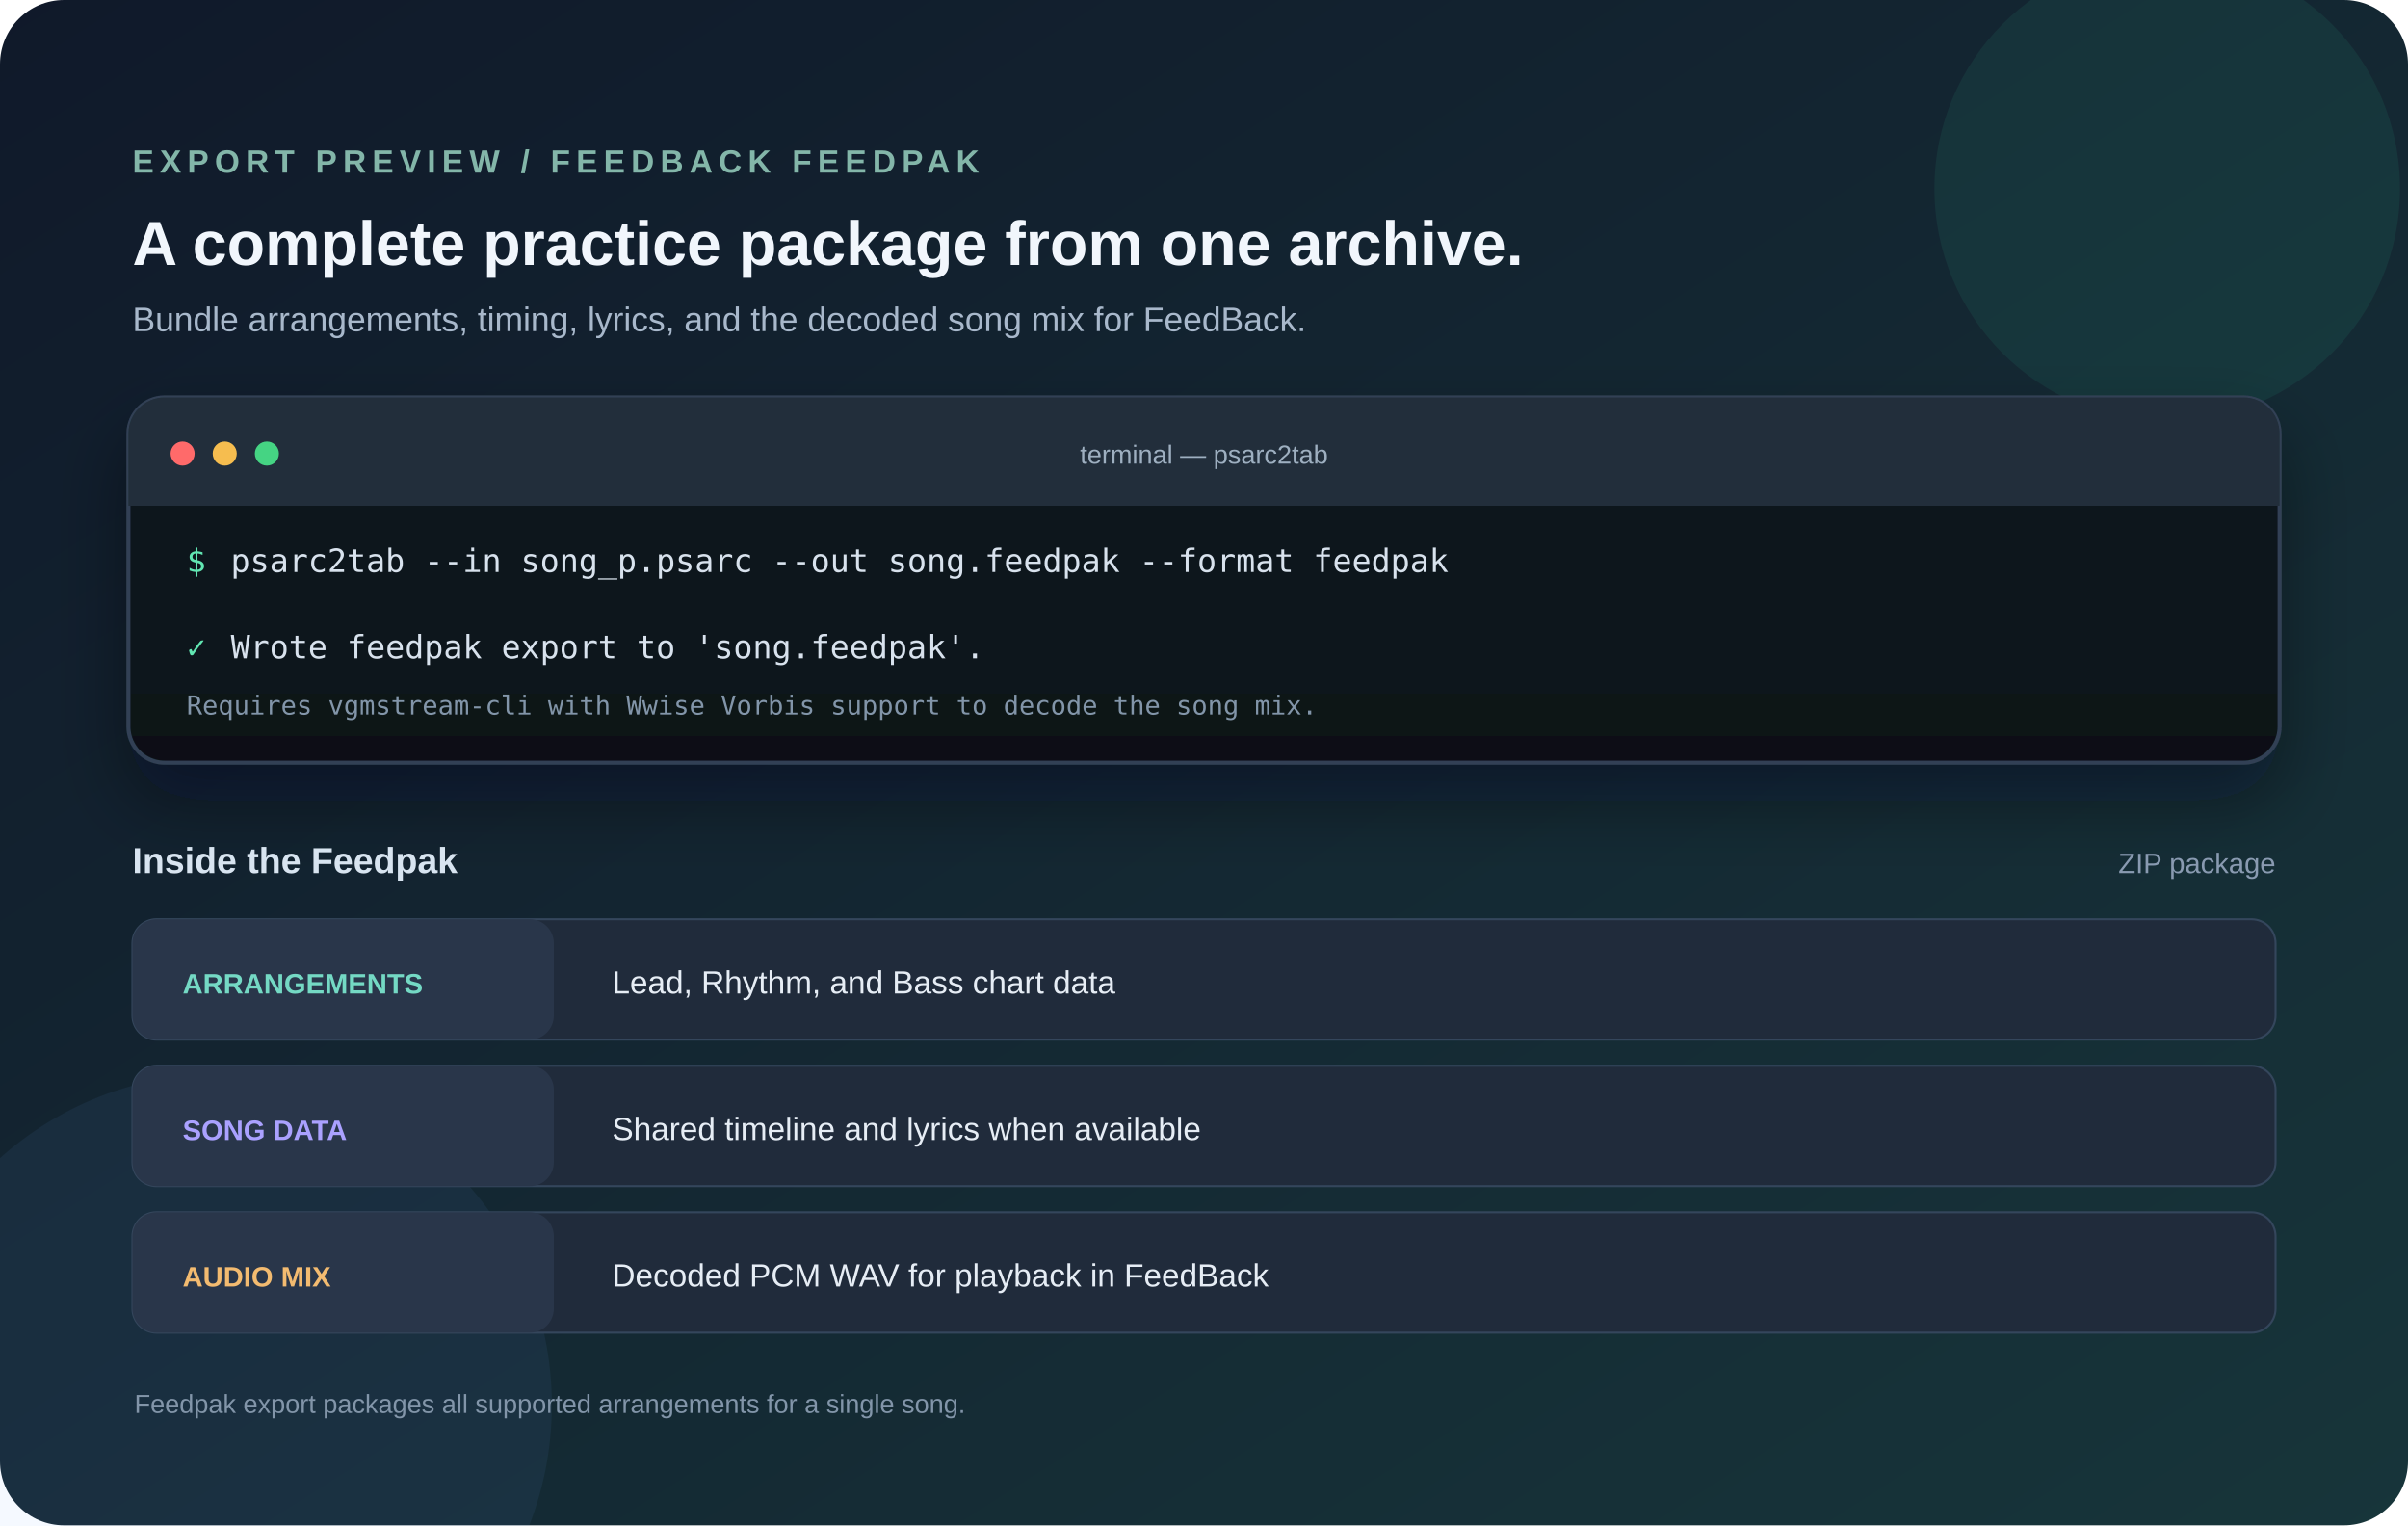
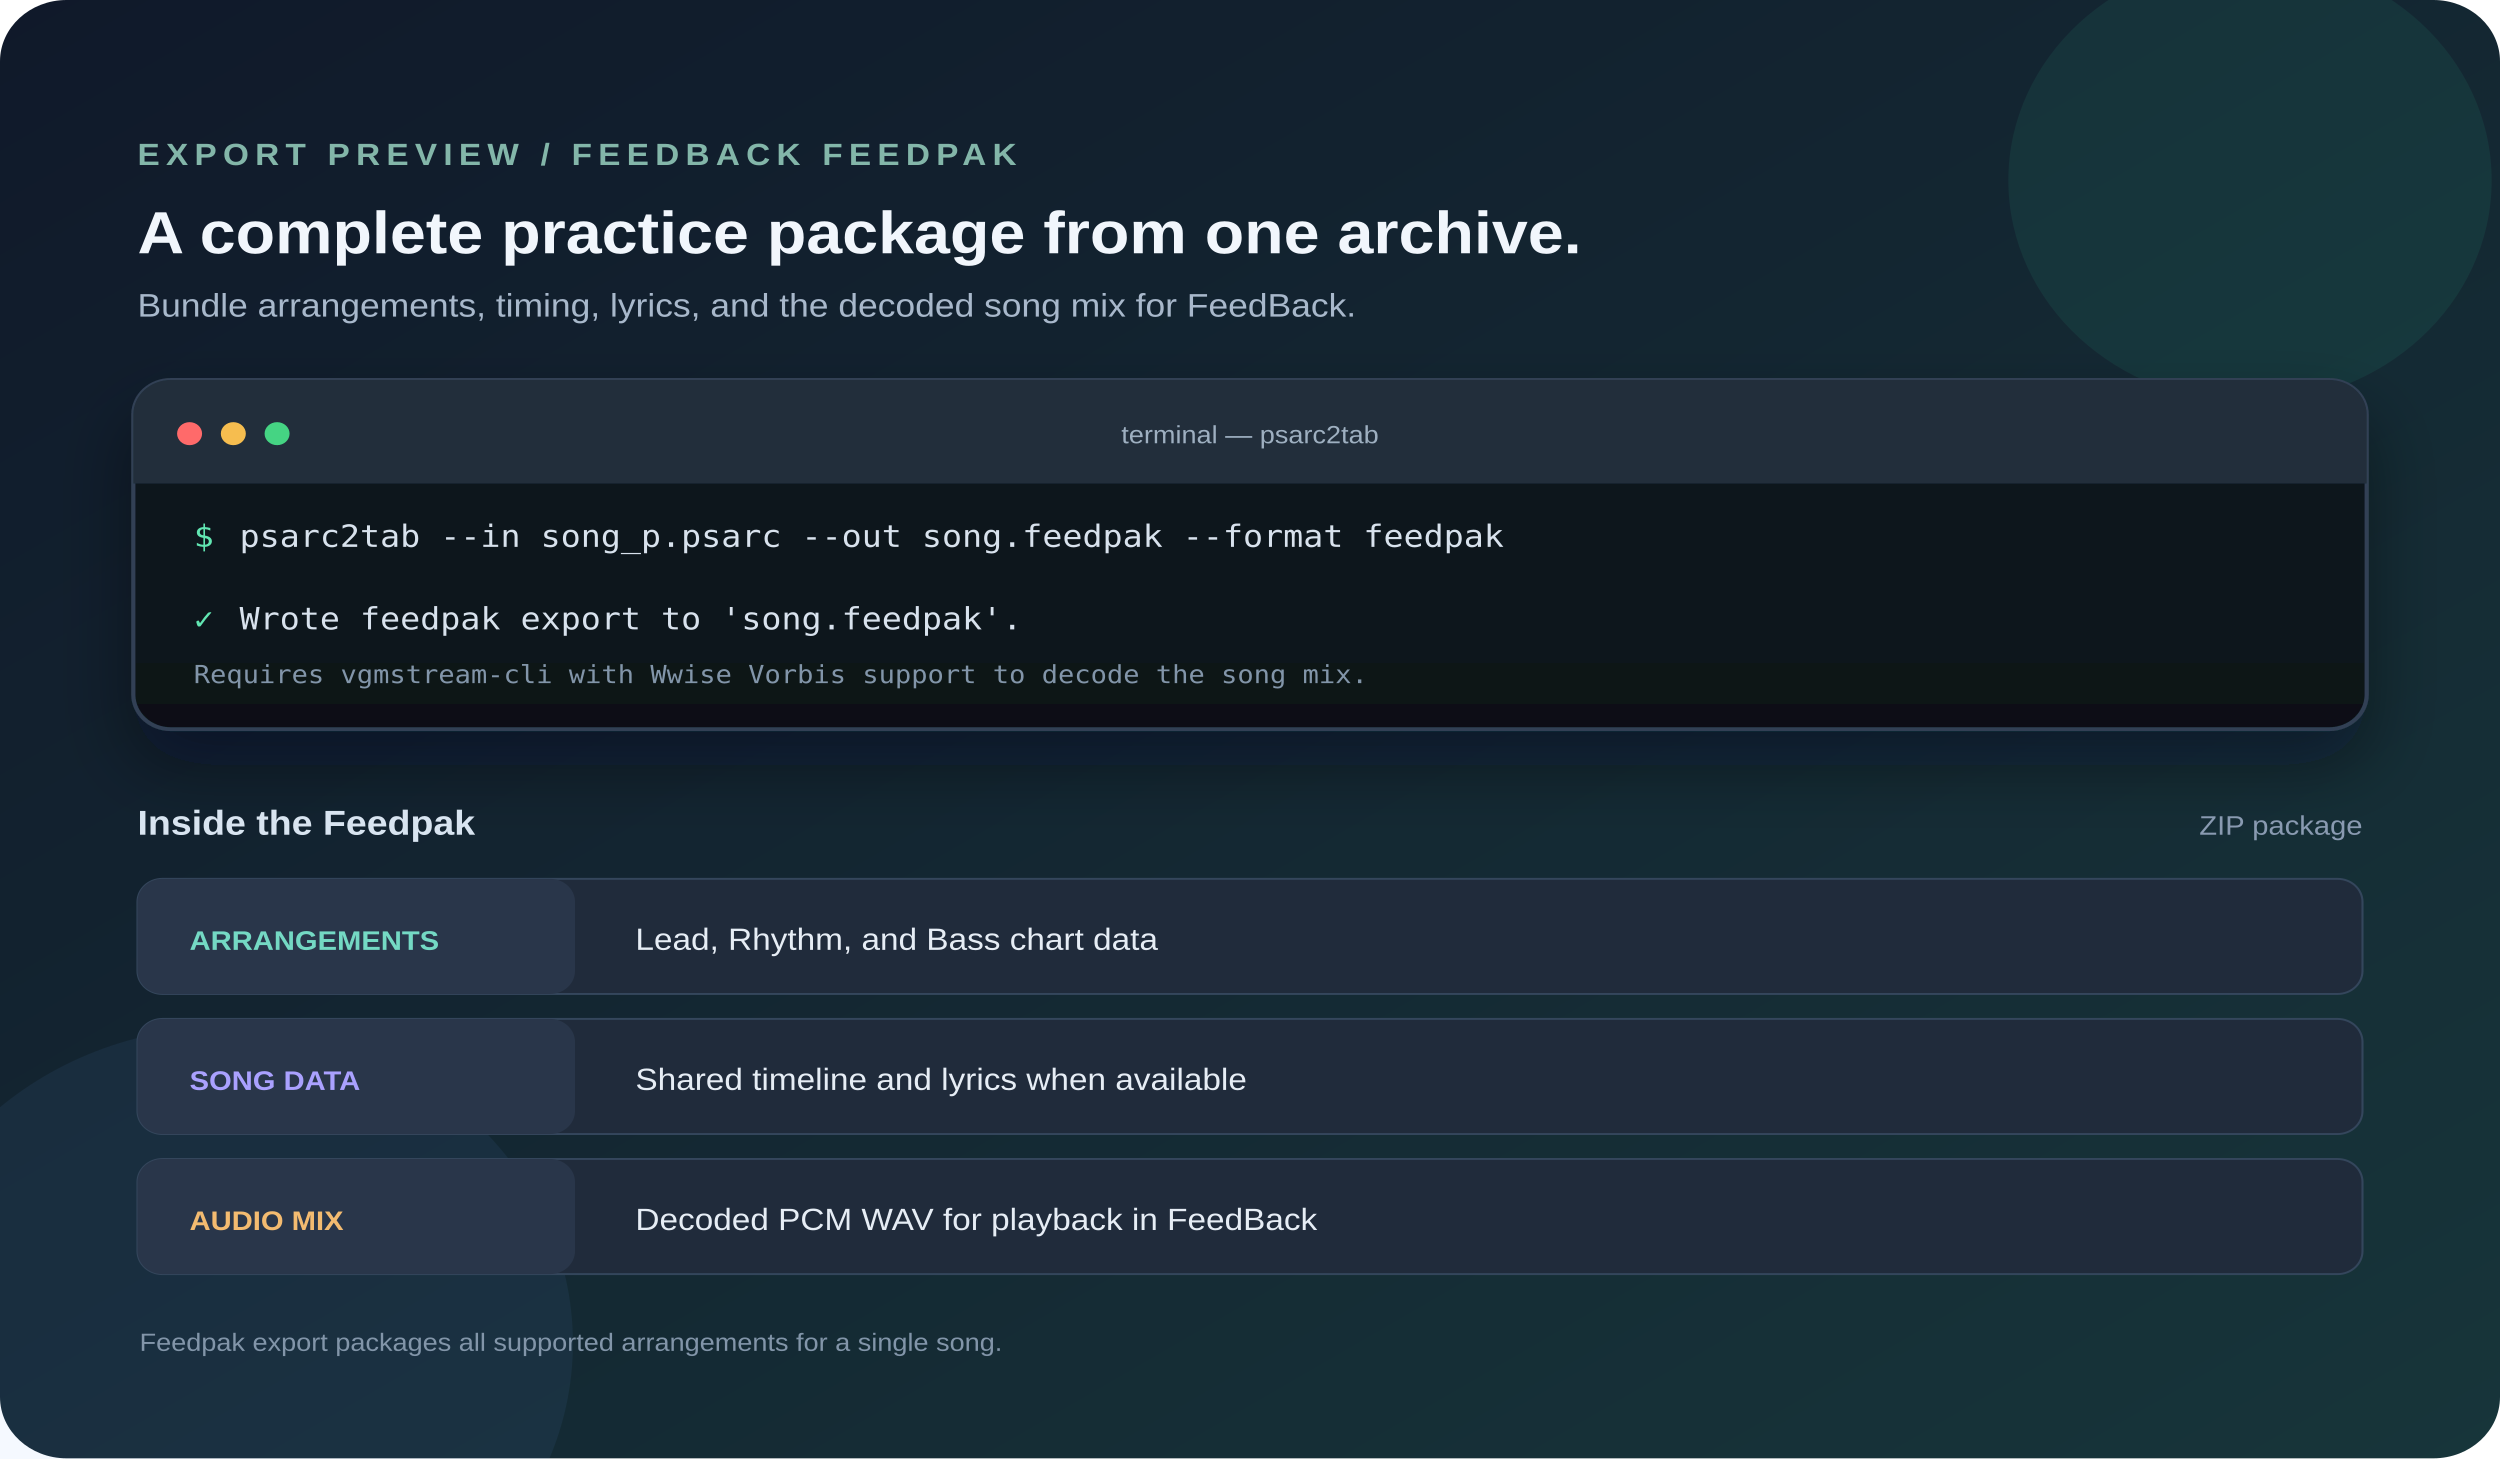
- <svg xmlns="http://www.w3.org/2000/svg" width="1200" height="760" viewBox="0 0 1200 760" role="img" aria-labelledby="title desc">
+ <svg xmlns="http://www.w3.org/2000/svg" width="1200" height="700" viewBox="0 0 1200 700" role="img" aria-labelledby="title desc">
  <defs>
    <linearGradient id="bg" x2="1" y2="1">
      <stop stop-color="#10192a" />
      <stop offset="1" stop-color="#17353a" />
    </linearGradient>
    <linearGradient id="screen" x2="0" y2="1">
      <stop stop-color="#101820" />
      <stop offset="1" stop-color="#0b1118" />
    </linearGradient>
    <filter id="shadow" x="-20%" y="-20%" width="140%" height="150%">
      <feDropShadow dx="0" dy="18" stdDeviation="18" flood-color="#030712" flood-opacity=".4" />
    </filter>
  </defs>
-   <rect width="1200" height="760" rx="32" fill="url(#bg)" />
-   <circle cx="1080" cy="94" r="116" fill="#37d6a5" opacity=".08" />
-   <circle cx="110" cy="700" r="165" fill="#65a8ff" opacity=".07" />
-   <text x="66" y="86" fill="#83b6a9" font-family="Arial, sans-serif" font-size="16" font-weight="700" letter-spacing="3">EXPORT PREVIEW  /  FEEDBACK FEEDPAK</text>
-   <text x="66" y="132" fill="#f1f6fc" font-family="Arial, sans-serif" font-size="31" font-weight="700">A complete practice package from one archive.</text>
-   <text x="66" y="165" fill="#a8b8cb" font-family="Arial, sans-serif" font-size="17">Bundle arrangements, timing, lyrics, and the decoded song mix for FeedBack.</text>
-   <g filter="url(#shadow)">
-     <rect x="64" y="198" width="1072" height="182" rx="18" fill="url(#screen)" stroke="#314154" stroke-width="2" />
-     <path d="M82 198h1036a18 18 0 0 1 18 18v36H64v-36a18 18 0 0 1 18-18" fill="#202d3a" />
-     <circle cx="91" cy="226" r="6" fill="#ff6b6b" />
-     <circle cx="112" cy="226" r="6" fill="#f6bd4f" />
-     <circle cx="133" cy="226" r="6" fill="#45d483" />
-     <text x="600" y="231" text-anchor="middle" fill="#9eafc0" font-family="Arial, sans-serif" font-size="13">terminal  —  psarc2tab</text>
+   <g transform="scale(1 0.9210526)">
+     <rect width="1200" height="760" rx="32" fill="url(#bg)" />
+     <circle cx="1080" cy="94" r="116" fill="#37d6a5" opacity=".08" />
+     <circle cx="110" cy="700" r="165" fill="#65a8ff" opacity=".07" />
+     <text x="66" y="86" fill="#83b6a9" font-family="Arial, sans-serif" font-size="16" font-weight="700" letter-spacing="3">EXPORT PREVIEW  /  FEEDBACK FEEDPAK</text>
+     <text x="66" y="132" fill="#f1f6fc" font-family="Arial, sans-serif" font-size="31" font-weight="700">A complete practice package from one archive.</text>
+     <text x="66" y="165" fill="#a8b8cb" font-family="Arial, sans-serif" font-size="17">Bundle arrangements, timing, lyrics, and the decoded song mix for FeedBack.</text>
+     <g filter="url(#shadow)">
+       <rect x="64" y="198" width="1072" height="182" rx="18" fill="url(#screen)" stroke="#314154" stroke-width="2" />
+       <path d="M82 198h1036a18 18 0 0 1 18 18v36H64v-36a18 18 0 0 1 18-18" fill="#202d3a" />
+       <circle cx="91" cy="226" r="6" fill="#ff6b6b" />
+       <circle cx="112" cy="226" r="6" fill="#f6bd4f" />
+       <circle cx="133" cy="226" r="6" fill="#45d483" />
+       <text x="600" y="231" text-anchor="middle" fill="#9eafc0" font-family="Arial, sans-serif" font-size="13">terminal  —  psarc2tab</text>
+     </g>
+     <g font-family="Consolas, 'DejaVu Sans Mono', monospace" font-size="16">
+       <text x="93" y="285" fill="#61e6b2">$</text>
+       <text x="115" y="285" fill="#d8e2ed">psarc2tab --in song_p.psarc --out song.feedpak --format feedpak</text>
+       <text x="93" y="328" fill="#61e6b2">✓</text>
+       <text x="115" y="328" fill="#d8e2ed">Wrote feedpak export to 'song.feedpak'.</text>
+       <text x="93" y="356" fill="#8295a9" font-size="13">Requires vgmstream-cli with Wwise Vorbis support to decode the song mix.</text>
+     </g>
+     <text x="66" y="435" fill="#d8e4f0" font-family="Arial, sans-serif" font-size="18" font-weight="700">Inside the Feedpak</text>
+     <text x="1134" y="435" text-anchor="end" fill="#899ab1" font-family="Arial, sans-serif" font-size="14">ZIP package</text>
+     <g font-family="Arial, sans-serif">
+       <rect x="66" y="458" width="1068" height="60" rx="12" fill="#202b3b" stroke="#34465c" />
+       <rect x="66" y="458" width="210" height="60" rx="12" fill="#29364a" />
+       <text x="91" y="495" fill="#74d9c4" font-size="14" font-weight="700">ARRANGEMENTS</text>
+       <text x="305" y="495" fill="#e6edf5" font-size="16">Lead, Rhythm, and Bass chart data</text>
+       <rect x="66" y="531" width="1068" height="60" rx="12" fill="#202b3b" stroke="#34465c" />
+       <rect x="66" y="531" width="210" height="60" rx="12" fill="#29364a" />
+       <text x="91" y="568" fill="#aaa1ff" font-size="14" font-weight="700">SONG DATA</text>
+       <text x="305" y="568" fill="#e6edf5" font-size="16">Shared timeline and lyrics when available</text>
+       <rect x="66" y="604" width="1068" height="60" rx="12" fill="#202b3b" stroke="#34465c" />
+       <rect x="66" y="604" width="210" height="60" rx="12" fill="#29364a" />
+       <text x="91" y="641" fill="#f3bb70" font-size="14" font-weight="700">AUDIO MIX</text>
+       <text x="305" y="641" fill="#e6edf5" font-size="16">Decoded PCM WAV for playback in FeedBack</text>
+     </g>
+     <text x="67" y="704" fill="#8295a9" font-family="Arial, sans-serif" font-size="13">Feedpak export packages all supported arrangements for a single song.</text>
  </g>
-   <g font-family="Consolas, 'DejaVu Sans Mono', monospace" font-size="16">
-     <text x="93" y="285" fill="#61e6b2">$</text>
-     <text x="115" y="285" fill="#d8e2ed">psarc2tab --in song_p.psarc --out song.feedpak --format feedpak</text>
-     <text x="93" y="328" fill="#61e6b2">✓</text>
-     <text x="115" y="328" fill="#d8e2ed">Wrote feedpak export to 'song.feedpak'.</text>
-     <text x="93" y="356" fill="#8295a9" font-size="13">Requires vgmstream-cli with Wwise Vorbis support to decode the song mix.</text>
-   </g>
-   <text x="66" y="435" fill="#d8e4f0" font-family="Arial, sans-serif" font-size="18" font-weight="700">Inside the Feedpak</text>
-   <text x="1134" y="435" text-anchor="end" fill="#899ab1" font-family="Arial, sans-serif" font-size="14">ZIP package</text>
-   <g font-family="Arial, sans-serif">
-     <rect x="66" y="458" width="1068" height="60" rx="12" fill="#202b3b" stroke="#34465c" />
-     <rect x="66" y="458" width="210" height="60" rx="12" fill="#29364a" />
-     <text x="91" y="495" fill="#74d9c4" font-size="14" font-weight="700">ARRANGEMENTS</text>
-     <text x="305" y="495" fill="#e6edf5" font-size="16">Lead, Rhythm, and Bass chart data</text>
-     <rect x="66" y="531" width="1068" height="60" rx="12" fill="#202b3b" stroke="#34465c" />
-     <rect x="66" y="531" width="210" height="60" rx="12" fill="#29364a" />
-     <text x="91" y="568" fill="#aaa1ff" font-size="14" font-weight="700">SONG DATA</text>
-     <text x="305" y="568" fill="#e6edf5" font-size="16">Shared timeline and lyrics when available</text>
-     <rect x="66" y="604" width="1068" height="60" rx="12" fill="#202b3b" stroke="#34465c" />
-     <rect x="66" y="604" width="210" height="60" rx="12" fill="#29364a" />
-     <text x="91" y="641" fill="#f3bb70" font-size="14" font-weight="700">AUDIO MIX</text>
-     <text x="305" y="641" fill="#e6edf5" font-size="16">Decoded PCM WAV for playback in FeedBack</text>
-   </g>
-   <text x="67" y="704" fill="#8295a9" font-family="Arial, sans-serif" font-size="13">Feedpak export packages all supported arrangements for a single song.</text>
</svg>
